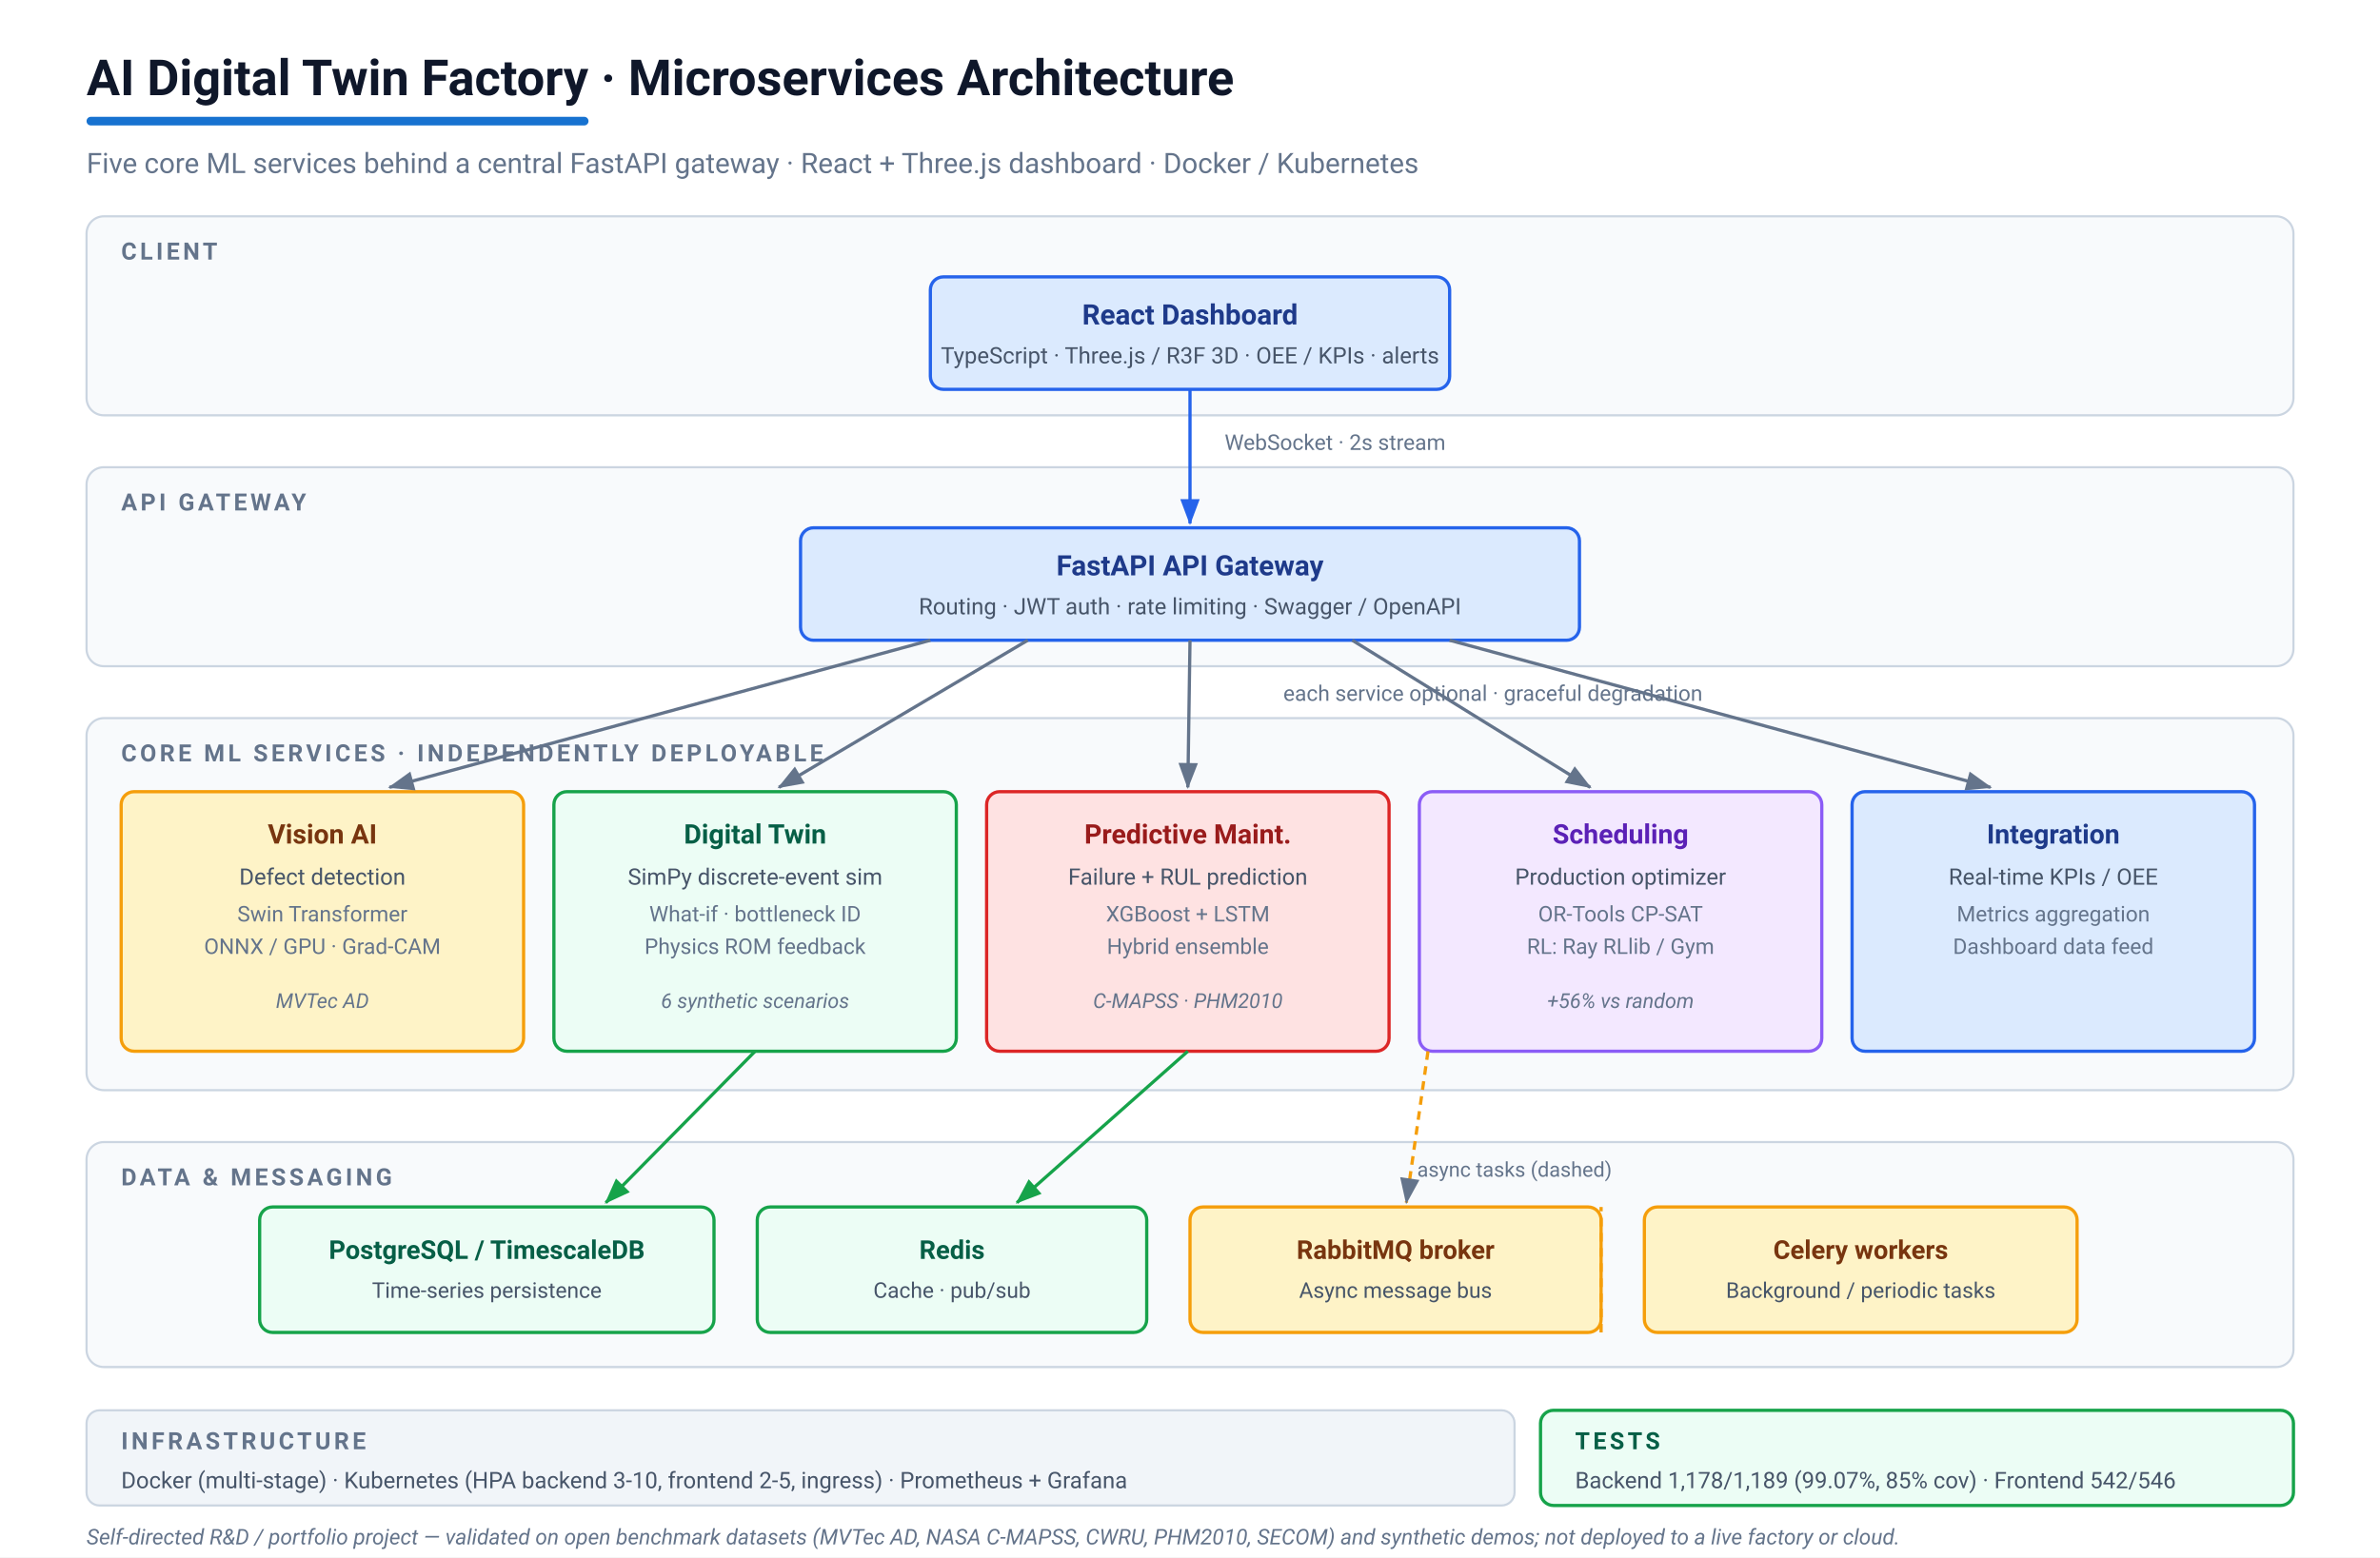
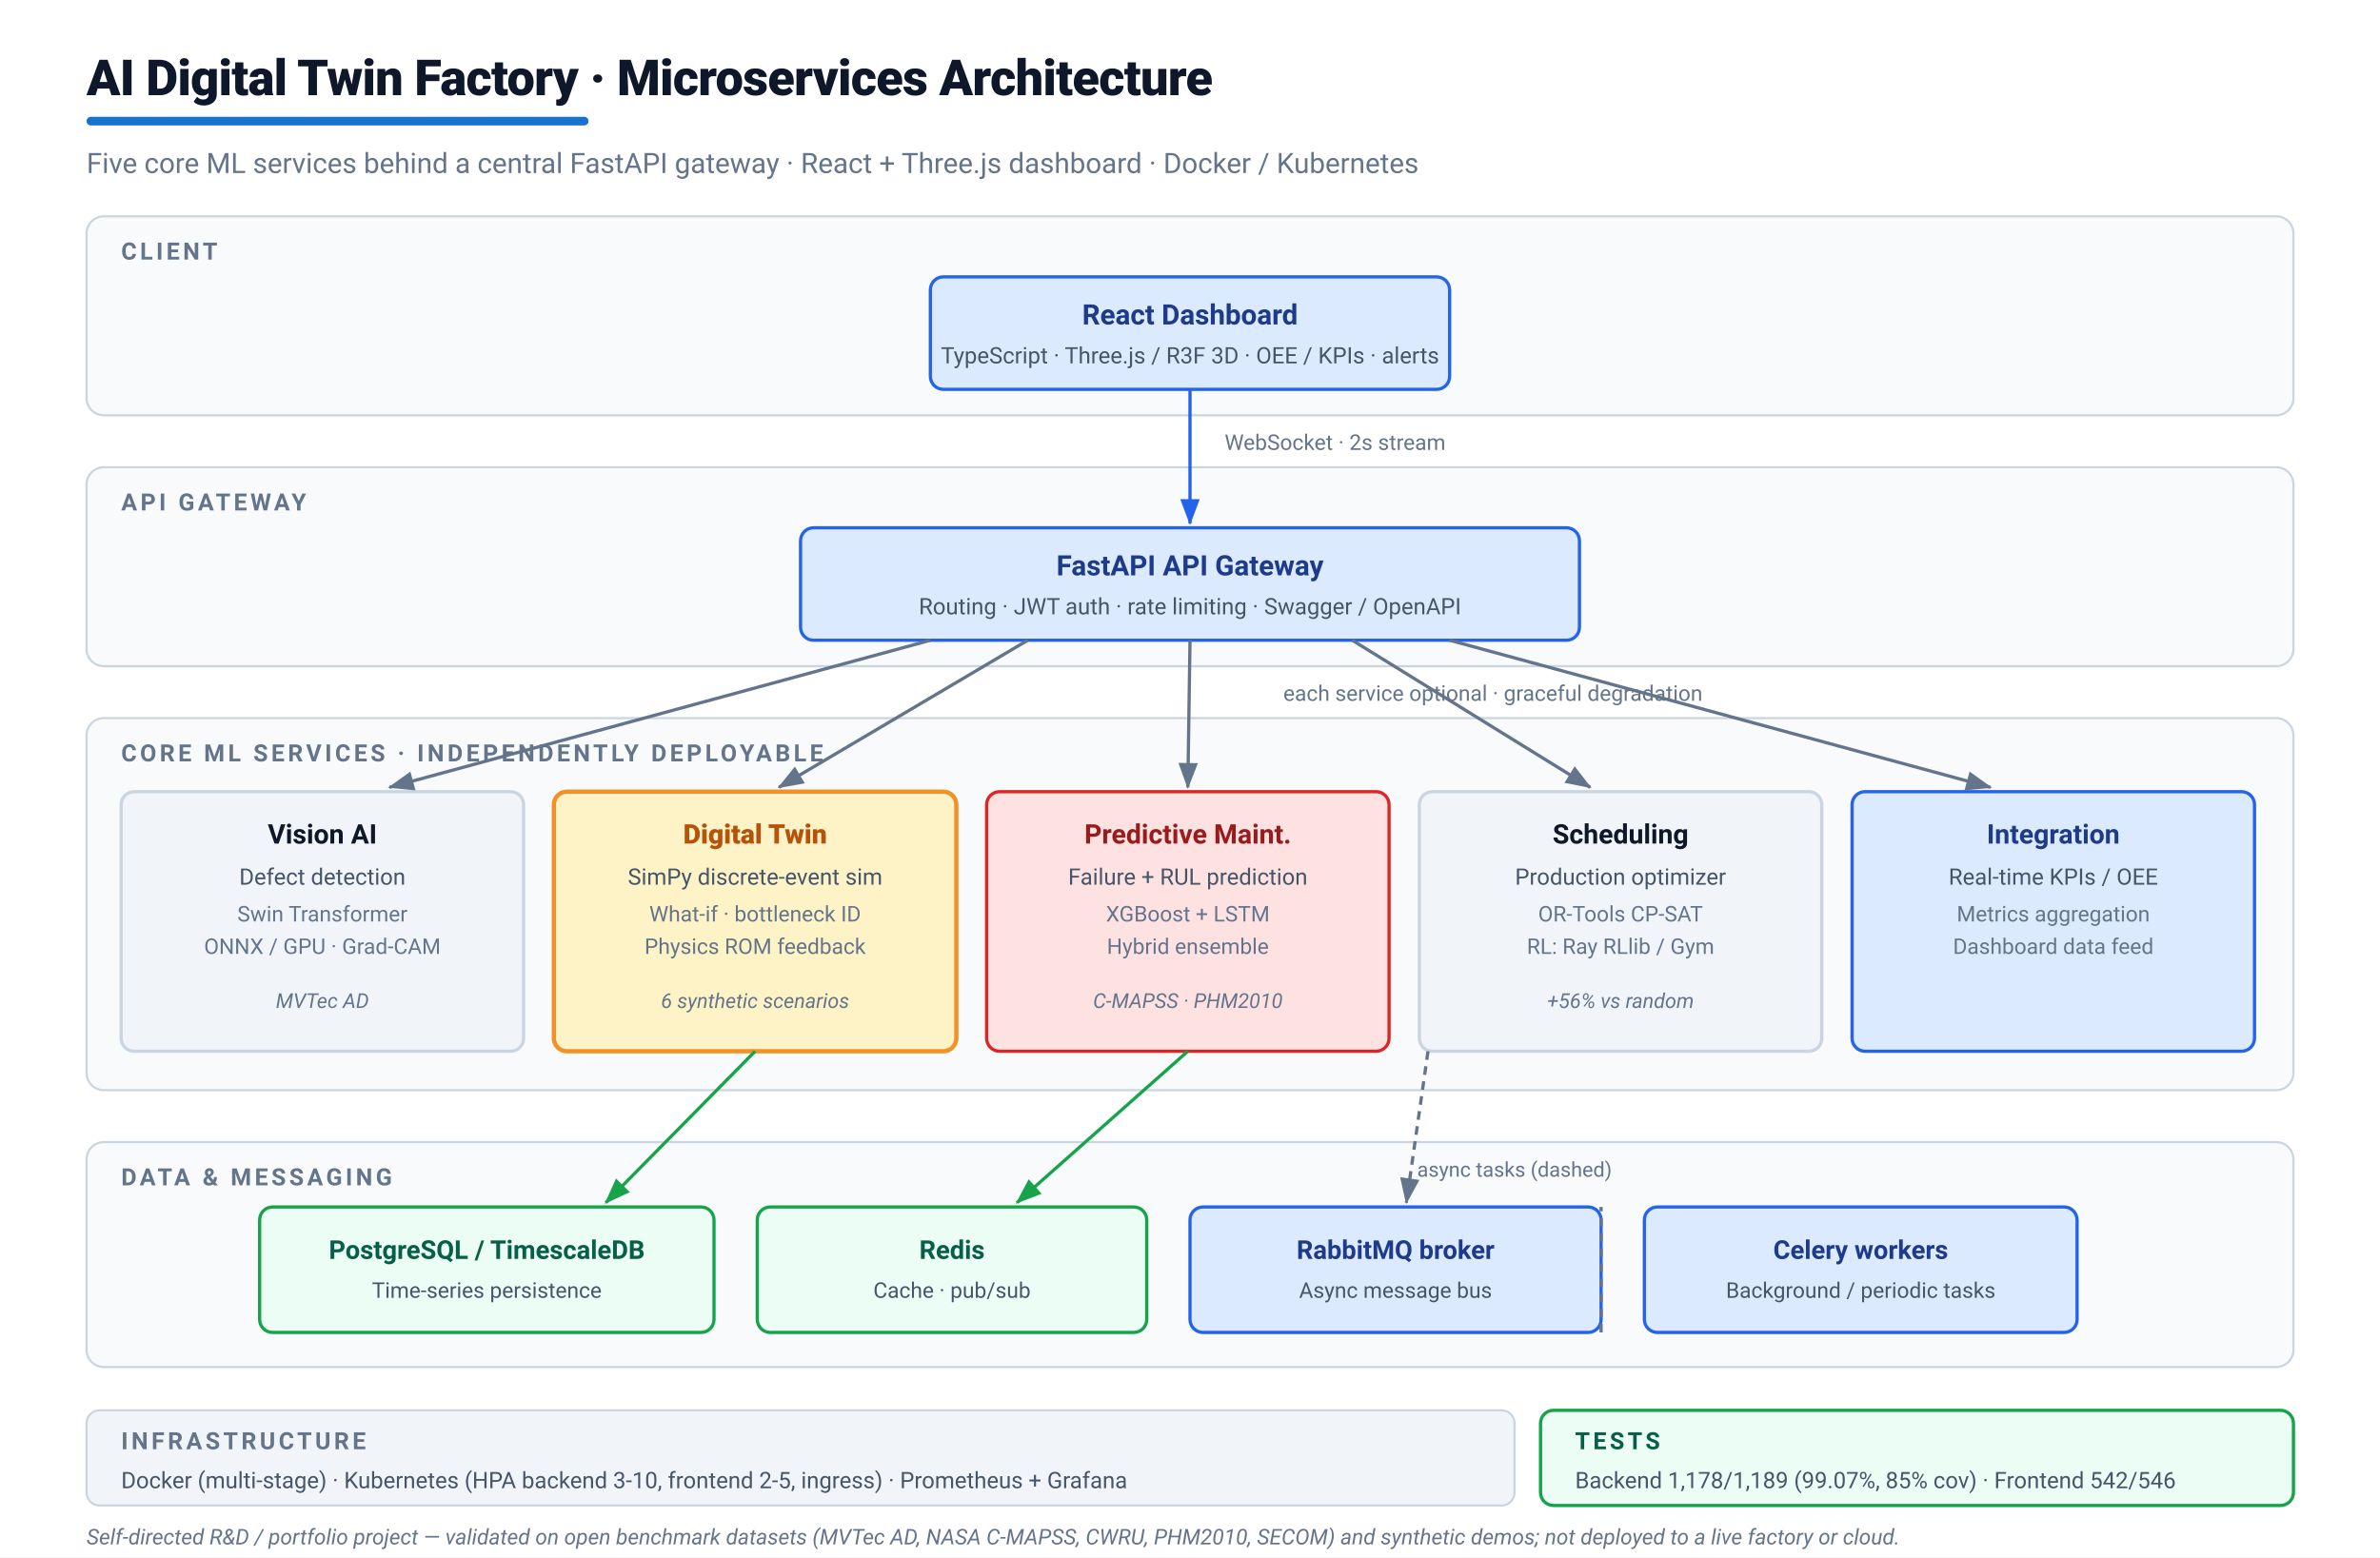
<svg xmlns="http://www.w3.org/2000/svg" viewBox="0 0 1100 720" font-family="ui-sans-serif, system-ui, -apple-system, 'Segoe UI', Roboto, sans-serif">
  <defs>
    <marker id="dt-ar" markerWidth="9" markerHeight="9" refX="7.5" refY="3" orient="auto">
      <path d="M0,0 L0,6 L8,3 z" fill="#64748b" />
    </marker>
    <marker id="dt-ar-b" markerWidth="9" markerHeight="9" refX="7.5" refY="3" orient="auto">
      <path d="M0,0 L0,6 L8,3 z" fill="#2563eb" />
    </marker>
    <marker id="dt-ar-g" markerWidth="9" markerHeight="9" refX="7.5" refY="3" orient="auto">
      <path d="M0,0 L0,6 L8,3 z" fill="#16a34a" />
    </marker>
  </defs>
  <rect width="1100" height="720" fill="#ffffff" />
-   <text x="40" y="44" font-size="23" font-weight="700" fill="#0f172a">AI Digital Twin Factory · Microservices Architecture</text>
+   <text x="40" y="44" font-size="23" font-weight="800" fill="#0f172a" letter-spacing="-.3">AI Digital Twin Factory · Microservices Architecture</text>
  <rect x="40" y="54" width="232" height="4" rx="2" fill="#1772d0" />
  <text x="40" y="80" font-size="13" fill="#64748b">Five core ML services behind a central FastAPI gateway · React + Three.js dashboard · Docker / Kubernetes</text>
  <rect x="40" y="100" width="1020" height="92" rx="8" fill="#f8fafc" stroke="#cbd5e1" />
  <text x="56" y="120" font-size="11" font-weight="700" fill="#64748b" letter-spacing="1.5">CLIENT</text>
  <rect x="430" y="128" width="240" height="52" rx="6" fill="#dbeafe" stroke="#2563eb" stroke-width="1.5" />
  <text x="550" y="150" text-anchor="middle" font-size="13" font-weight="700" fill="#1e3a8a">React Dashboard</text>
  <text x="550" y="168" text-anchor="middle" font-size="10.5" fill="#475569">TypeScript · Three.js / R3F 3D · OEE / KPIs · alerts</text>
  <rect x="40" y="216" width="1020" height="92" rx="8" fill="#f8fafc" stroke="#cbd5e1" />
  <text x="56" y="236" font-size="11" font-weight="700" fill="#64748b" letter-spacing="1.5">API GATEWAY</text>
  <rect x="370" y="244" width="360" height="52" rx="6" fill="#dbeafe" stroke="#2563eb" stroke-width="1.5" />
  <text x="550" y="266" text-anchor="middle" font-size="13" font-weight="700" fill="#1e3a8a">FastAPI API Gateway</text>
  <text x="550" y="284" text-anchor="middle" font-size="10.5" fill="#475569">Routing · JWT auth · rate limiting · Swagger / OpenAPI</text>
  <line x1="550" y1="180" x2="550" y2="242" stroke="#2563eb" stroke-width="1.5" marker-end="url(#dt-ar-b)" />
  <text x="566" y="208" font-size="10" fill="#64748b">WebSocket · 2s stream</text>
  <rect x="40" y="332" width="1020" height="172" rx="8" fill="#f8fafc" stroke="#cbd5e1" />
  <text x="56" y="352" font-size="11" font-weight="700" fill="#64748b" letter-spacing="1.5">CORE ML SERVICES · INDEPENDENTLY DEPLOYABLE</text>
-   <rect x="56" y="366" width="186" height="120" rx="6" fill="#fef3c7" stroke="#f59e0b" stroke-width="1.5" />
-   <text x="149" y="390" text-anchor="middle" font-size="12.5" font-weight="700" fill="#78350f">Vision AI</text>
+   <rect x="56" y="366" width="186" height="120" rx="6" fill="#f1f5f9" stroke="#cbd5e1" stroke-width="1.5" />
+   <text x="149" y="390" text-anchor="middle" font-size="12.5" font-weight="700" fill="#0f172a">Vision AI</text>
  <text x="149" y="409" text-anchor="middle" font-size="10.5" fill="#475569">Defect detection</text>
  <text x="149" y="426" text-anchor="middle" font-size="10" fill="#64748b">Swin Transformer</text>
  <text x="149" y="441" text-anchor="middle" font-size="10" fill="#64748b">ONNX / GPU · Grad-CAM</text>
  <text x="149" y="466" text-anchor="middle" font-size="9.5" font-style="italic" fill="#64748b">MVTec AD</text>
-   <rect x="256" y="366" width="186" height="120" rx="6" fill="#ecfdf5" stroke="#16a34a" stroke-width="1.5" />
-   <text x="349" y="390" text-anchor="middle" font-size="12.5" font-weight="700" fill="#065f46">Digital Twin</text>
+   <rect x="256" y="366" width="186" height="120" rx="6" fill="#fef3c7" stroke="#f09228" stroke-width="2" />
+   <text x="349" y="390" text-anchor="middle" font-size="12.5" font-weight="800" fill="#b45309">Digital Twin</text>
  <text x="349" y="409" text-anchor="middle" font-size="10.5" fill="#475569">SimPy discrete-event sim</text>
  <text x="349" y="426" text-anchor="middle" font-size="10" fill="#64748b">What-if · bottleneck ID</text>
  <text x="349" y="441" text-anchor="middle" font-size="10" fill="#64748b">Physics ROM feedback</text>
  <text x="349" y="466" text-anchor="middle" font-size="9.5" font-style="italic" fill="#64748b">6 synthetic scenarios</text>
  <rect x="456" y="366" width="186" height="120" rx="6" fill="#fee2e2" stroke="#dc2626" stroke-width="1.5" />
  <text x="549" y="390" text-anchor="middle" font-size="12.5" font-weight="700" fill="#991b1b">Predictive Maint.</text>
  <text x="549" y="409" text-anchor="middle" font-size="10.5" fill="#475569">Failure + RUL prediction</text>
  <text x="549" y="426" text-anchor="middle" font-size="10" fill="#64748b">XGBoost + LSTM</text>
  <text x="549" y="441" text-anchor="middle" font-size="10" fill="#64748b">Hybrid ensemble</text>
  <text x="549" y="466" text-anchor="middle" font-size="9.5" font-style="italic" fill="#64748b">C-MAPSS · PHM2010</text>
-   <rect x="656" y="366" width="186" height="120" rx="6" fill="#f3e8ff" stroke="#8b5cf6" stroke-width="1.5" />
-   <text x="749" y="390" text-anchor="middle" font-size="12.5" font-weight="700" fill="#5b21b6">Scheduling</text>
+   <rect x="656" y="366" width="186" height="120" rx="6" fill="#f1f5f9" stroke="#cbd5e1" stroke-width="1.5" />
+   <text x="749" y="390" text-anchor="middle" font-size="12.5" font-weight="700" fill="#0f172a">Scheduling</text>
  <text x="749" y="409" text-anchor="middle" font-size="10.5" fill="#475569">Production optimizer</text>
  <text x="749" y="426" text-anchor="middle" font-size="10" fill="#64748b">OR-Tools CP-SAT</text>
  <text x="749" y="441" text-anchor="middle" font-size="10" fill="#64748b">RL: Ray RLlib / Gym</text>
  <text x="749" y="466" text-anchor="middle" font-size="9.5" font-style="italic" fill="#64748b">+56% vs random</text>
  <rect x="856" y="366" width="186" height="120" rx="6" fill="#dbeafe" stroke="#2563eb" stroke-width="1.5" />
  <text x="949" y="390" text-anchor="middle" font-size="12.5" font-weight="700" fill="#1e3a8a">Integration</text>
  <text x="949" y="409" text-anchor="middle" font-size="10.5" fill="#475569">Real-time KPIs / OEE</text>
  <text x="949" y="426" text-anchor="middle" font-size="10" fill="#64748b">Metrics aggregation</text>
  <text x="949" y="441" text-anchor="middle" font-size="10" fill="#64748b">Dashboard data feed</text>
  <line x1="430" y1="296" x2="180" y2="364" stroke="#64748b" stroke-width="1.5" marker-end="url(#dt-ar)" />
  <line x1="475" y1="296" x2="360" y2="364" stroke="#64748b" stroke-width="1.5" marker-end="url(#dt-ar)" />
  <line x1="550" y1="296" x2="549" y2="364" stroke="#64748b" stroke-width="1.5" marker-end="url(#dt-ar)" />
  <line x1="625" y1="296" x2="735" y2="364" stroke="#64748b" stroke-width="1.5" marker-end="url(#dt-ar)" />
  <line x1="670" y1="296" x2="920" y2="364" stroke="#64748b" stroke-width="1.5" marker-end="url(#dt-ar)" />
  <text x="690" y="324" font-size="10" fill="#64748b" text-anchor="middle">each service optional · graceful degradation</text>
  <rect x="40" y="528" width="1020" height="104" rx="8" fill="#f8fafc" stroke="#cbd5e1" />
  <text x="56" y="548" font-size="11" font-weight="700" fill="#64748b" letter-spacing="1.5">DATA &amp; MESSAGING</text>
  <rect x="120" y="558" width="210" height="58" rx="6" fill="#ecfdf5" stroke="#16a34a" stroke-width="1.5" />
  <text x="225" y="582" text-anchor="middle" font-size="12" font-weight="700" fill="#065f46">PostgreSQL / TimescaleDB</text>
  <text x="225" y="600" text-anchor="middle" font-size="10" fill="#475569">Time-series persistence</text>
  <rect x="350" y="558" width="180" height="58" rx="6" fill="#ecfdf5" stroke="#16a34a" stroke-width="1.5" />
  <text x="440" y="582" text-anchor="middle" font-size="12" font-weight="700" fill="#065f46">Redis</text>
  <text x="440" y="600" text-anchor="middle" font-size="10" fill="#475569">Cache · pub/sub</text>
-   <rect x="550" y="558" width="190" height="58" rx="6" fill="#fef3c7" stroke="#f59e0b" stroke-width="1.5" />
-   <text x="645" y="582" text-anchor="middle" font-size="12" font-weight="700" fill="#78350f">RabbitMQ broker</text>
+   <rect x="550" y="558" width="190" height="58" rx="6" fill="#dbeafe" stroke="#2563eb" stroke-width="1.5" />
+   <text x="645" y="582" text-anchor="middle" font-size="12" font-weight="700" fill="#1e3a8a">RabbitMQ broker</text>
  <text x="645" y="600" text-anchor="middle" font-size="10" fill="#475569">Async message bus</text>
-   <rect x="760" y="558" width="200" height="58" rx="6" fill="#fef3c7" stroke="#f59e0b" stroke-width="1.5" />
-   <text x="860" y="582" text-anchor="middle" font-size="12" font-weight="700" fill="#78350f">Celery workers</text>
+   <rect x="760" y="558" width="200" height="58" rx="6" fill="#dbeafe" stroke="#2563eb" stroke-width="1.5" />
+   <text x="860" y="582" text-anchor="middle" font-size="12" font-weight="700" fill="#1e3a8a">Celery workers</text>
  <text x="860" y="600" text-anchor="middle" font-size="10" fill="#475569">Background / periodic tasks</text>
  <line x1="349" y1="486" x2="280" y2="556" stroke="#16a34a" stroke-width="1.5" marker-end="url(#dt-ar-g)" />
  <line x1="549" y1="486" x2="470" y2="556" stroke="#16a34a" stroke-width="1.5" marker-end="url(#dt-ar-g)" />
-   <line x1="660" y1="486" x2="650" y2="556" stroke="#f59e0b" stroke-width="1.5" stroke-dasharray="4 3" marker-end="url(#dt-ar)" />
-   <line x1="740" y1="616" x2="740" y2="558" stroke="#f59e0b" stroke-width="1.5" stroke-dasharray="4 3" />
+   <line x1="660" y1="486" x2="650" y2="556" stroke="#64748b" stroke-width="1.5" stroke-dasharray="4 3" marker-end="url(#dt-ar)" />
+   <line x1="740" y1="616" x2="740" y2="558" stroke="#64748b" stroke-width="1.5" stroke-dasharray="4 3" />
  <text x="700" y="544" font-size="9.5" fill="#64748b" text-anchor="middle">async tasks (dashed)</text>
  <rect x="40" y="652" width="660" height="44" rx="6" fill="#f1f5f9" stroke="#cbd5e1" />
  <text x="56" y="670" font-size="11" font-weight="700" fill="#64748b" letter-spacing="1.5">INFRASTRUCTURE</text>
  <text x="56" y="688" font-size="10.5" fill="#475569">Docker (multi-stage) · Kubernetes (HPA backend 3-10, frontend 2-5, ingress) · Prometheus + Grafana</text>
  <rect x="712" y="652" width="348" height="44" rx="6" fill="#ecfdf5" stroke="#16a34a" stroke-width="1.5" />
  <text x="728" y="670" font-size="11" font-weight="700" fill="#065f46" letter-spacing="1.5">TESTS</text>
  <text x="728" y="688" font-size="10.5" fill="#475569">Backend 1,178/1,189 (99.07%, 85% cov) · Frontend 542/546</text>
  <text x="40" y="714" font-size="10" font-style="italic" fill="#64748b">Self-directed R&amp;D / portfolio project — validated on open benchmark datasets (MVTec AD, NASA C-MAPSS, CWRU, PHM2010, SECOM) and synthetic demos; not deployed to a live factory or cloud.</text>
</svg>
